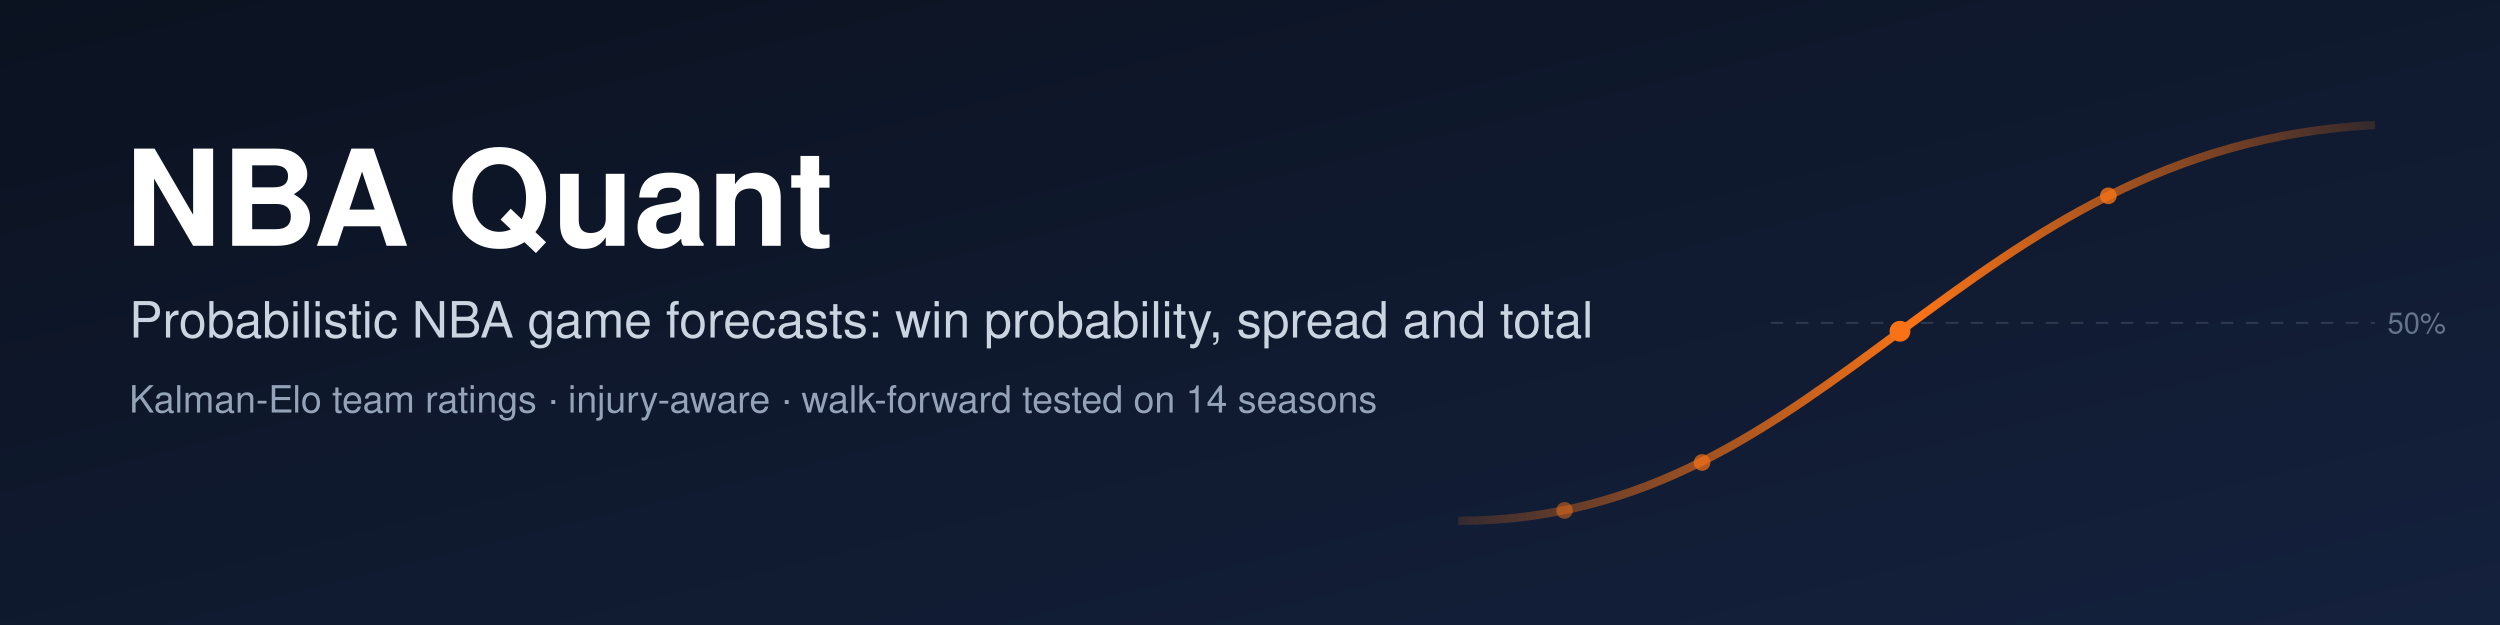
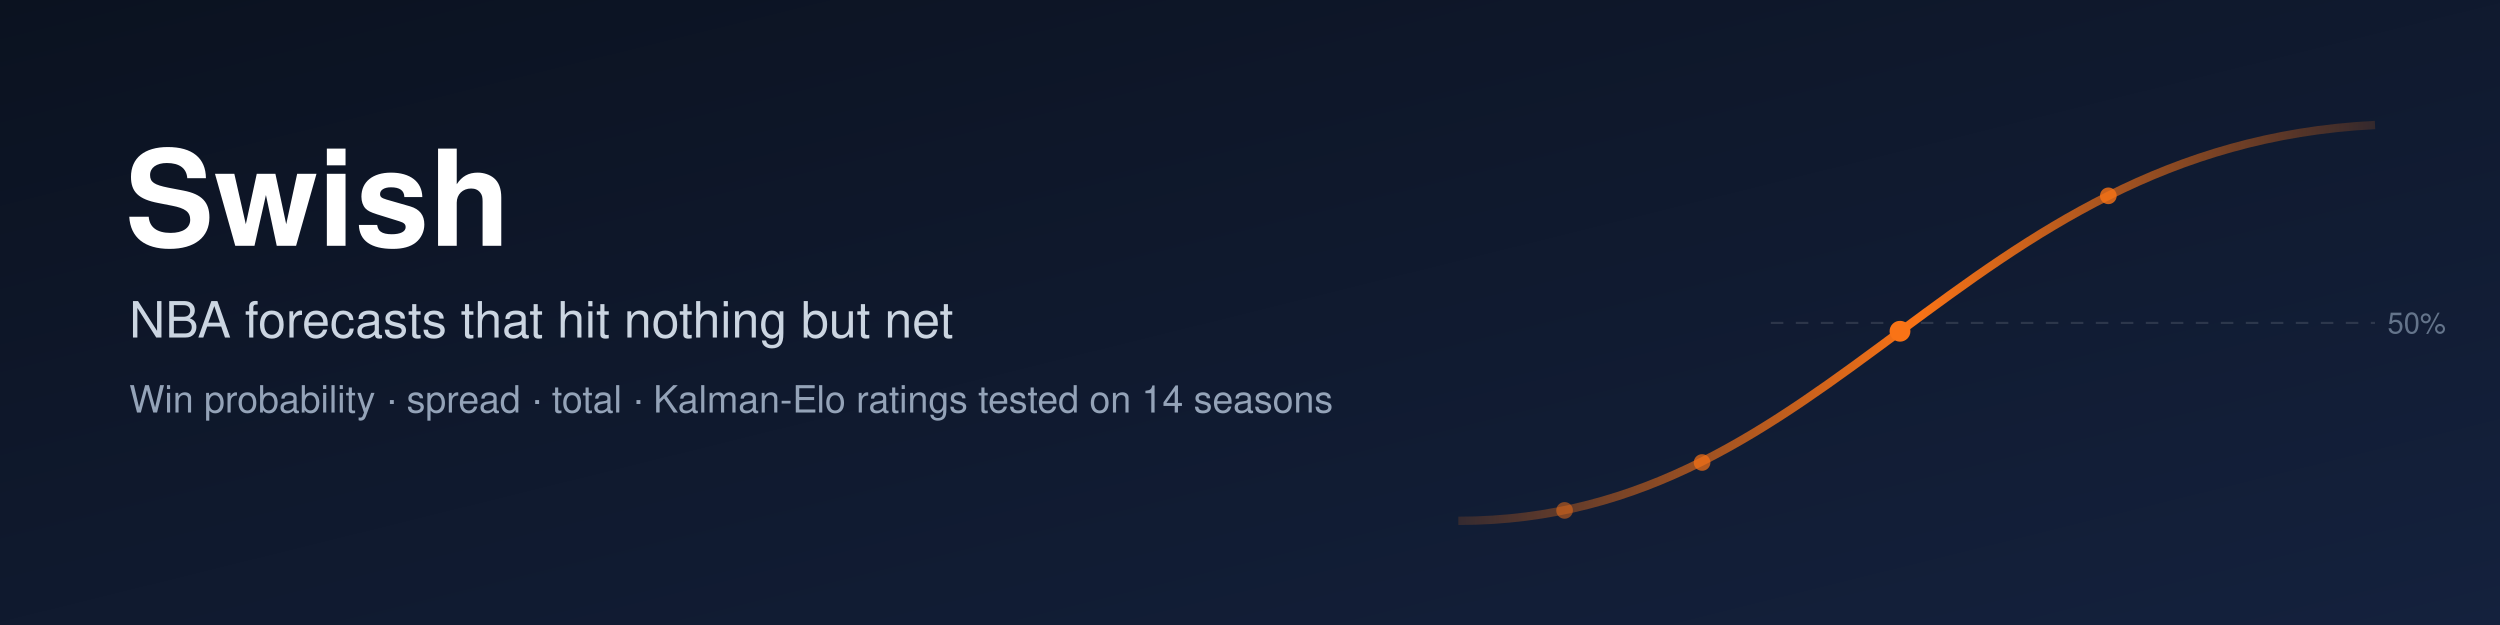
- <svg xmlns="http://www.w3.org/2000/svg" width="1200" height="300" viewBox="0 0 1200 300" role="img" aria-label="NBA Quant: probabilistic NBA game forecasts">
+ <svg xmlns="http://www.w3.org/2000/svg" width="1200" height="300" viewBox="0 0 1200 300" role="img" aria-label="Swish: NBA forecasts that hit nothing but net">
  <defs>
    <linearGradient id="bg" x1="0" y1="0" x2="1" y2="1">
      <stop offset="0" stop-color="#0b1220" />
      <stop offset="1" stop-color="#14213d" />
    </linearGradient>
    <linearGradient id="curve" x1="0" y1="0" x2="1" y2="0">
      <stop offset="0" stop-color="#f97316" stop-opacity="0.15" />
      <stop offset="0.5" stop-color="#f97316" />
      <stop offset="1" stop-color="#f97316" stop-opacity="0.15" />
    </linearGradient>
  </defs>
  <rect width="1200" height="300" fill="url(#bg)" />
  <line x1="850" y1="155" x2="1140" y2="155" stroke="#ffffff" stroke-opacity="0.12" stroke-dasharray="6 6" />
  <text x="1146" y="160" fill="#64748b" font-family="Segoe UI, Helvetica, Arial, sans-serif" font-size="14">50%</text>
  <path d="M700 250 C 880 250, 940 70, 1140 60" fill="none" stroke="url(#curve)" stroke-width="4" />
  <g fill="#f97316">
    <circle cx="751" cy="245" r="4" fill-opacity="0.5" />
    <circle cx="817" cy="222" r="4" fill-opacity="0.7" />
    <circle cx="912" cy="159" r="5" />
    <circle cx="1012" cy="94" r="4" fill-opacity="0.8" />
  </g>
-   <text x="60" y="118" fill="#ffffff" font-family="Segoe UI, Helvetica, Arial, sans-serif" font-size="64" font-weight="700">NBA Quant</text>
-   <text x="62" y="162" fill="#cbd5e1" font-family="Segoe UI, Helvetica, Arial, sans-serif" font-size="24">Probabilistic NBA game forecasts: win probability, spread and total</text>
-   <text x="62" y="198" fill="#94a3b8" font-family="Segoe UI, Helvetica, Arial, sans-serif" font-size="18">Kalman-Elo team ratings · injury-aware · walk-forward tested on 14 seasons</text>
+   <text x="60" y="118" fill="#ffffff" font-family="Segoe UI, Helvetica, Arial, sans-serif" font-size="64" font-weight="700">Swish</text>
+   <text x="62" y="162" fill="#cbd5e1" font-family="Segoe UI, Helvetica, Arial, sans-serif" font-size="24">NBA forecasts that hit nothing but net</text>
+   <text x="62" y="198" fill="#94a3b8" font-family="Segoe UI, Helvetica, Arial, sans-serif" font-size="18">Win probability · spread · total · Kalman-Elo ratings tested on 14 seasons</text>
</svg>
